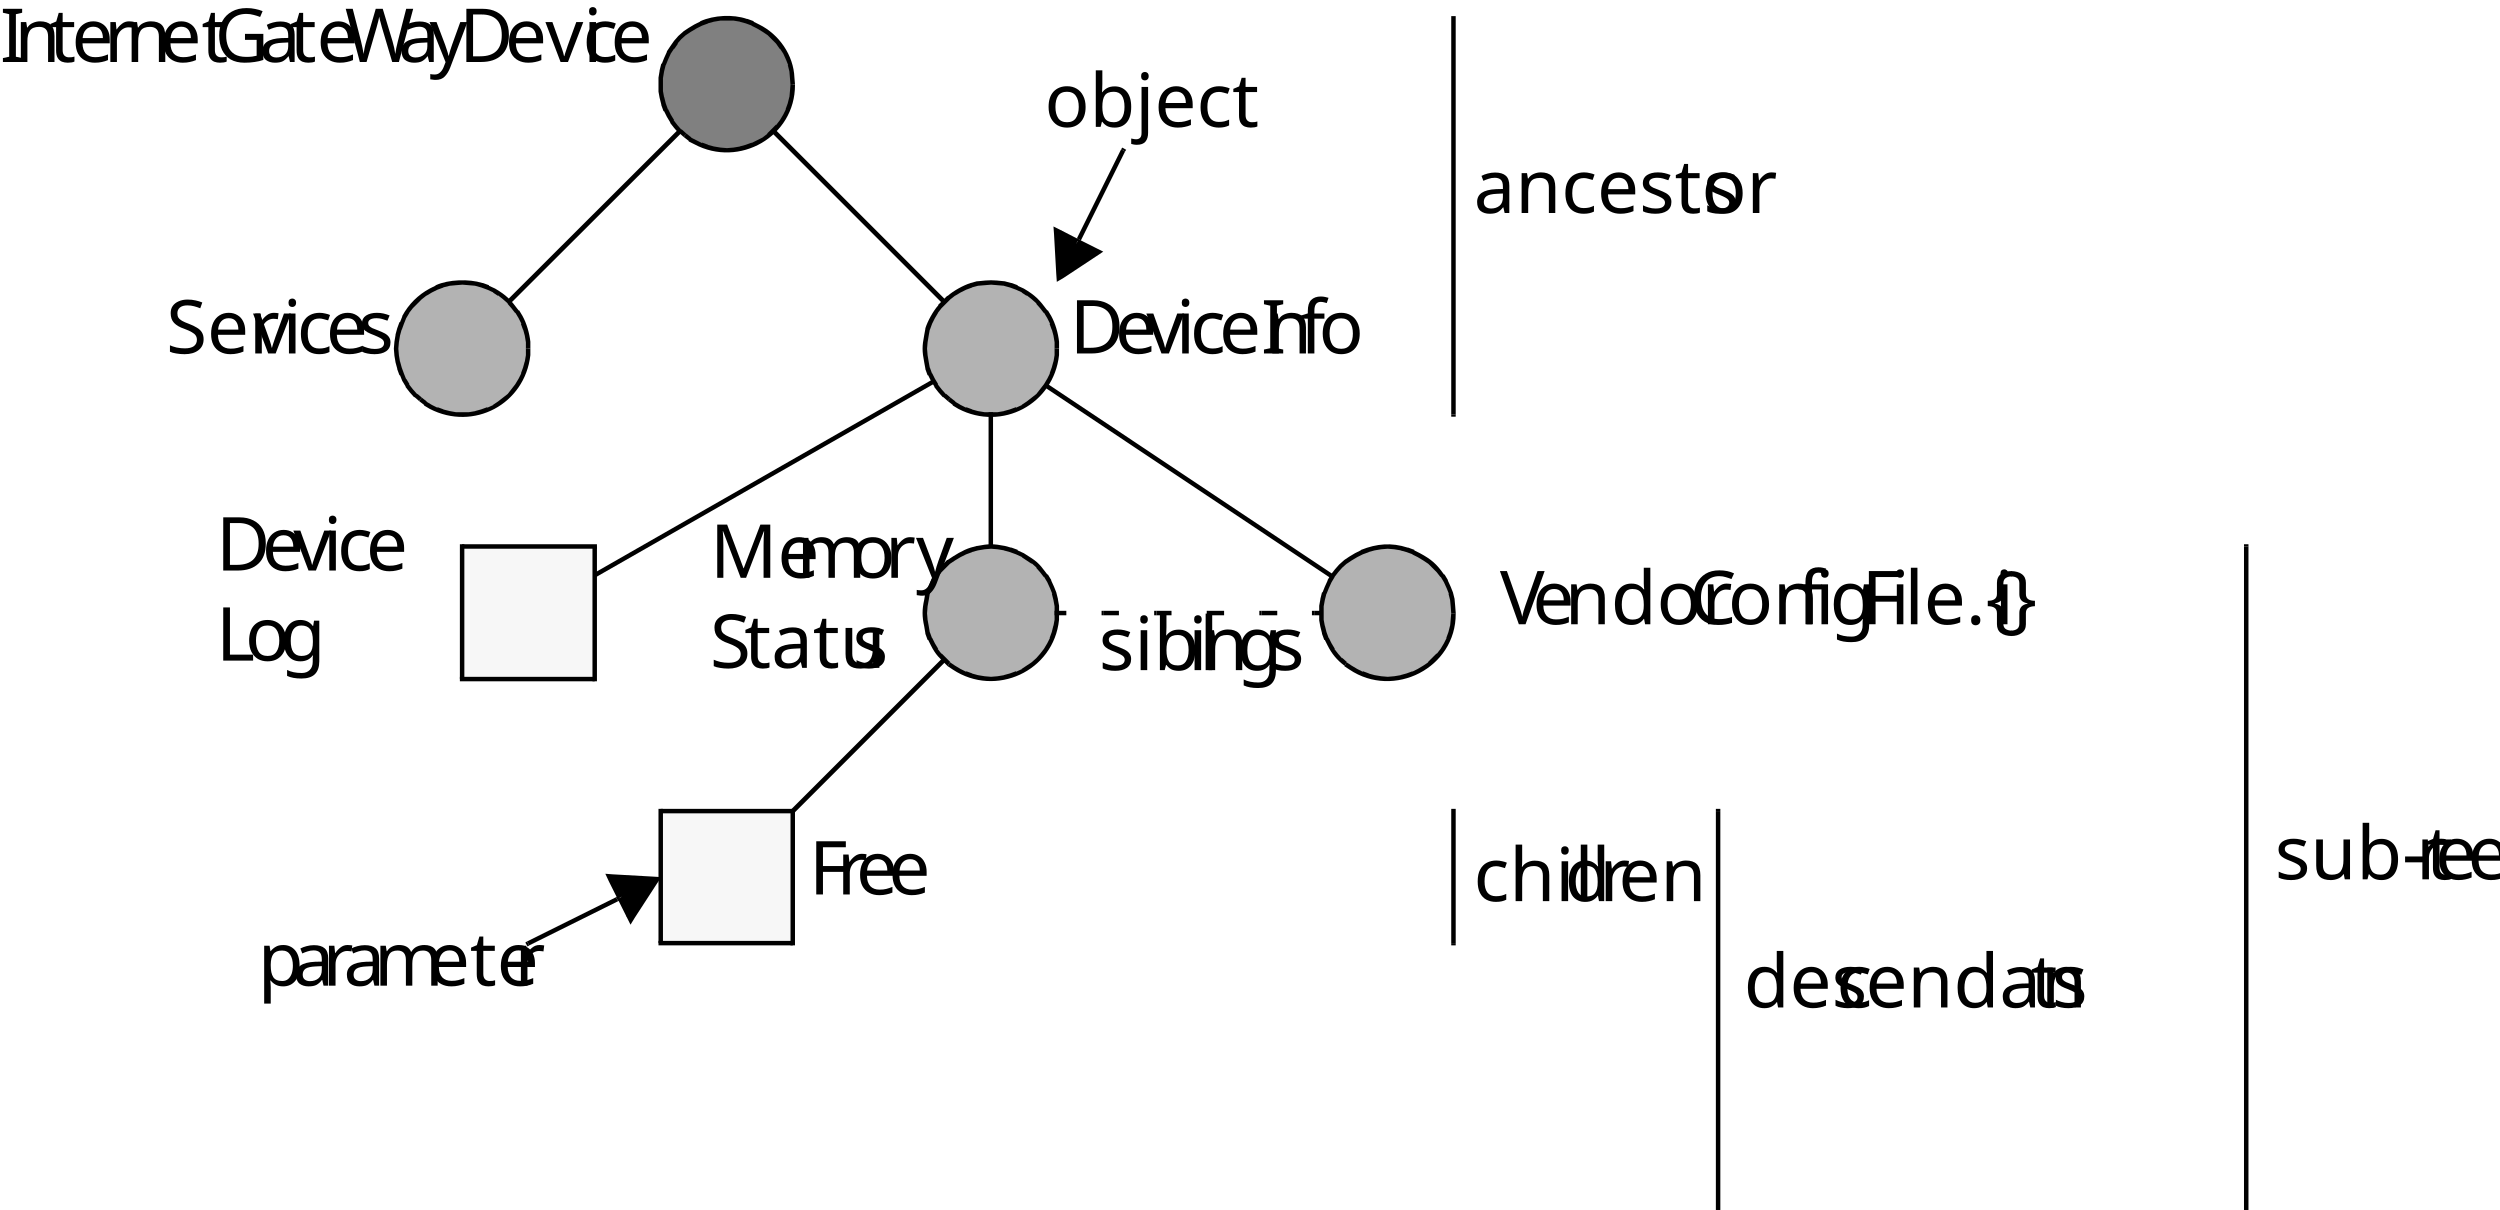
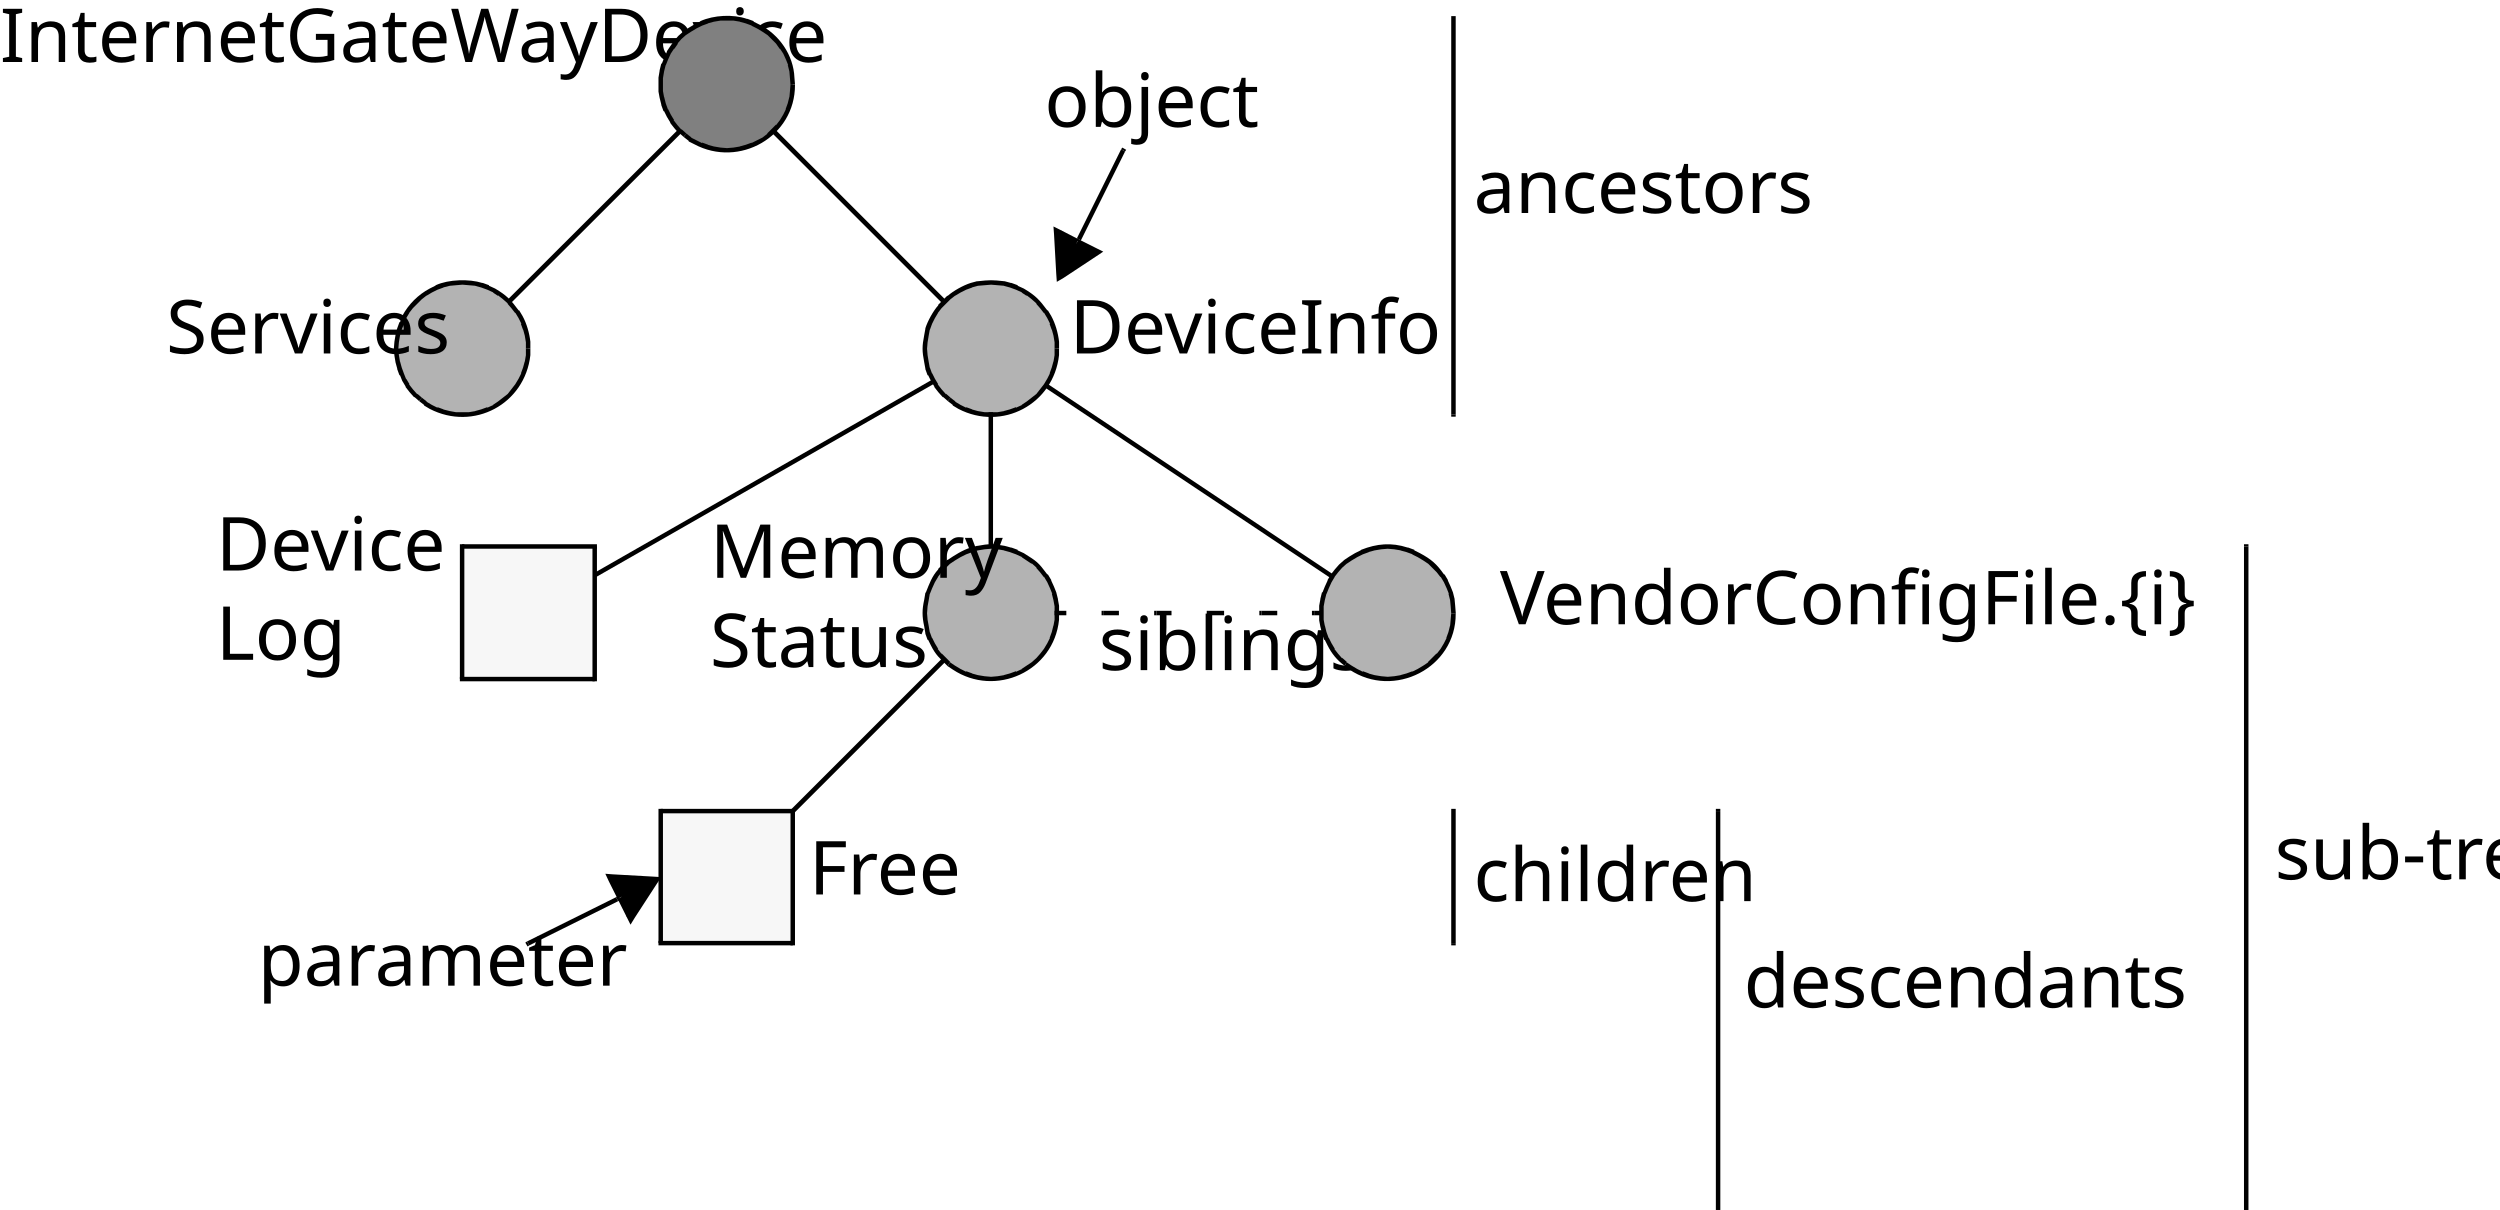
- <svg xmlns="http://www.w3.org/2000/svg" version="1.1" id="Layer_1" x="0px" y="0px" width="268.116px" height="129.768px" viewBox="0 0 268.116 129.768" style="enable-background:new 0 0 268.116 129.768;" xml:space="preserve">
+ <svg xmlns="http://www.w3.org/2000/svg" version="1.1" id="Layer_1" x="0px" y="0px" width="268.117px" height="129.768px" viewBox="0 0 268.117 129.768" enable-background="new 0 0 268.117 129.768" xml:space="preserve">
  <polyline points="106.38,37.607 106.56,37.487 106.32,37.067 106.14,37.188 " />
  <polyline points="56.76,65.987 56.58,66.107 56.34,65.688 56.52,65.567 " />
  <polyline points="106.38,37.607 106.14,37.188 56.52,65.567 56.76,65.987 " />
  <polyline points="106.38,37.188 106.2,37.067 105.96,37.487 106.14,37.607 " />
-   <polyline points="148.92,65.567 149.1,65.688 148.86,66.107 148.68,65.987 " />
-   <polyline points="106.38,37.188 106.14,37.607 148.68,65.987 148.92,65.567 " />
+   <polyline points="148.919,65.567 149.1,65.688 148.86,66.107 148.68,65.987 " />
+   <polyline points="106.38,37.188 106.14,37.607 148.68,65.987 148.919,65.567 " />
  <polyline points="78.12,8.868 77.94,8.688 77.58,9.047 77.76,9.228 " />
  <polyline points="106.44,37.188 106.62,37.368 106.26,37.728 106.08,37.547 " />
  <polyline points="78.12,8.868 77.76,9.228 106.08,37.547 106.44,37.188 " />
  <polyline points="49.38,37.188 49.2,37.368 49.56,37.728 49.74,37.547 " />
  <polyline points="77.76,8.868 77.94,8.688 78.3,9.047 78.12,9.228 " />
  <polyline points="49.38,37.188 49.74,37.547 78.12,9.228 77.76,8.868 " />
-   <text transform="matrix(1 0 0 1 0 6.6475)">
-     <tspan x="0" y="0" style="font-family:'ProductusBook'; font-size:7.98;">I</tspan>
-     <tspan x="1.564" y="0" style="font-family:'ProductusBook'; font-size:7.98;">n</tspan>
-     <tspan x="5.283" y="0" style="font-family:'ProductusBook'; font-size:7.98;">t</tspan>
-     <tspan x="7.677" y="0" style="font-family:'ProductusBook'; font-size:7.98;">e</tspan>
-     <tspan x="11.164" y="0" style="font-family:'ProductusBook'; font-size:7.98;">r</tspan>
-     <tspan x="13.446" y="0" style="font-family:'ProductusBook'; font-size:7.98;">n</tspan>
-     <tspan x="17.109" y="0" style="font-family:'ProductusBook'; font-size:7.98;">et</tspan>
-     <tspan x="23.022" y="0" style="font-family:'ProductusBook'; font-size:7.98;">G</tspan>
-     <tspan x="27.77" y="0" style="font-family:'ProductusBook'; font-size:7.98;">a</tspan>
-     <tspan x="31.073" y="0" style="font-family:'ProductusBook'; font-size:7.98;">te</tspan>
-     <tspan x="36.986" y="0" style="font-family:'ProductusBook'; font-size:7.98;">W</tspan>
-     <tspan x="42.692" y="0" style="font-family:'ProductusBook'; font-size:7.98;">a</tspan>
-     <tspan x="46.052" y="0" style="font-family:'ProductusBook'; font-size:7.98;">y</tspan>
-     <tspan x="49.236" y="0" style="font-family:'ProductusBook'; font-size:7.98;">D</tspan>
-     <tspan x="54.151" y="0" style="font-family:'ProductusBook'; font-size:7.98;">evi</tspan>
-     <tspan x="62.482" y="0" style="font-family:'ProductusBook'; font-size:7.98;">c</tspan>
-     <tspan x="65.483" y="0" style="font-family:'ProductusBook'; font-size:7.98;">e</tspan>
-   </text>
-   <path style="fill-rule:evenodd;clip-rule:evenodd;fill:#808080;" d="M85.02,9.047l-0.06-0.72l-0.06-0.72  c-1.914-7.906-12.927-7.372-14.04,0.72v1.44c1.147,8.058,12.176,8.546,14.04,0.66l0.06-0.66L85.02,9.047" />
-   <path d="M84.78,9.107l-0.12-1.44l-0.18-0.72l0.06,0.06l-0.24-0.6L84,5.748l-0.36-0.54v0.06l-0.42-0.6l-0.96-0.96l0.06,0.06  l-0.54-0.36l-0.6-0.36l-0.6-0.3h0.06l-0.66-0.24l-0.66-0.18h0.06l-0.72-0.12h-1.44h0.06l-0.72,0.12l-0.66,0.18h0.06l-0.66,0.24  l-0.6,0.3l-0.6,0.36l-0.54,0.36l0.06-0.06l-0.54,0.48l-0.42,0.48h0.06l-0.42,0.6v-0.06l-0.36,0.54l-0.3,0.66l-0.24,0.6v-0.06  l-0.18,0.72l-0.12,0.72v-0.06v1.44l0.12,0.66v-0.06l0.18,0.72l0.24,0.66v-0.06l0.3,0.6l0.36,0.6h-0.06l0.42,0.54l0.42,0.48v-0.06  l0.54,0.48l-0.3,0.36l-0.54-0.48h-0.06l-0.42-0.48l-0.42-0.54v-0.06l-0.36-0.6l-0.3-0.6h-0.06l-0.24-0.66v-0.06l-0.18-0.72  l-0.12-0.66v-1.5l0.12-0.72v-0.06l0.18-0.72h0.06l0.24-0.6l0.3-0.66v-0.06l0.36-0.54l0.42-0.6l0.42-0.48l0.06-0.06l0.54-0.48  l0.54-0.36l0.6-0.36l0.6-0.3l0.06-0.06c1.435-0.643,3.496-0.756,4.98-0.24h0.06l0.66,0.24v0.06l0.6,0.3  c2.133,1.046,3.691,3.298,3.78,5.7l0.06,0.72" />
-   <path d="M73.62,14.328l0.54,0.42H74.1l1.2,0.6v-0.06l0.66,0.24H75.9l0.66,0.18l0.72,0.12l0.72,0.06h-0.06l0.72-0.06l0.72-0.12h-0.06  l0.66-0.18l0.66-0.24l-0.06,0.06l1.2-0.6l0.54-0.42h-0.06l0.96-0.96v0.06l0.42-0.54l0.36-0.6l0.3-0.6l-0.06,0.06l0.24-0.66  l0.18-0.72v0.06l0.06-0.66l0.06-0.72v0.06l0.48-0.06v0.06c0.023,5.543-5.983,8.948-10.8,6.36l-0.6-0.3v-0.06l-0.54-0.42" />
-   <path style="fill-rule:evenodd;clip-rule:evenodd;fill:#B3B3B3;" d="M113.34,37.368v-0.72l-0.12-0.72  c-1.956-7.932-12.961-7.307-13.98,0.72l-0.06,0.72l0.06,0.72c0.993,8.067,12.096,8.627,13.98,0.72l0.12-0.72V37.368" />
-   <path d="M113.1,37.368v-0.72v0.06l-0.12-0.72l-0.18-0.66v0.06l-0.24-0.66h0.06l-0.3-0.6l-0.359-0.6v0.06l-0.42-0.54l-0.42-0.48h0.06  l-0.54-0.48l-0.54-0.42v0.06l-0.54-0.36h0.06l-0.66-0.3l-0.66-0.24l-0.66-0.18h0.06l-1.44-0.12h0.06l-1.44,0.12l-0.66,0.18h0.06  l-0.66,0.24l-0.6,0.3l-0.6,0.36l0.06-0.06l-0.54,0.42l-0.96,0.96l-0.42,0.54l0.06-0.06l-0.36,0.6l-0.3,0.6l-0.24,0.66v-0.06  l-0.12,0.66l-0.12,0.72l-0.06,0.72v-0.06l0.06,0.72l0.12,0.72l0.12,0.66v-0.06l0.24,0.66v-0.06l0.3,0.6l0.36,0.6h-0.06l0.42,0.54  l0.48,0.54v-0.06l0.48,0.42l-0.3,0.36l-0.48-0.42h-0.06l-0.48-0.54l-0.42-0.54v-0.06l-0.36-0.6l-0.3-0.6h-0.06l-0.24-0.66v-0.06  l-0.12-0.66c-0.237-1.211-0.237-1.729,0-2.94l0.12-0.66v-0.06c0.248-0.785,0.845-1.858,1.38-2.46v-0.06l0.96-0.96h0.06  c0.602-0.535,1.675-1.132,2.46-1.38l0.66-0.18h0.06c1.416-0.149,1.524-0.149,2.94,0l0.66,0.18h0.06l0.66,0.24v0.06l0.66,0.3  c1.218,0.719,1.685,1.207,2.52,2.34h0.061l0.359,0.6c0.445,0.809,0.738,1.839,0.841,2.76v0.72" />
-   <path d="M101.94,42.647l0.54,0.42h-0.06l0.6,0.36l0.6,0.3v-0.06l0.66,0.24h-0.06l0.66,0.18l0.72,0.12h-0.06h1.44l0.72-0.12h-0.06  l0.66-0.18l0.66-0.24v0.06l0.66-0.3h-0.06l0.54-0.36l1.08-0.84l-0.06,0.06l0.84-1.08l0.359-0.6l0.3-0.6l-0.06,0.06l0.24-0.66  l0.18-0.66v0.06l0.12-0.72v-0.72h0.48v0.72c-0.574,5.253-6.107,8.207-10.8,5.76l-0.6-0.36v-0.06l-0.54-0.42" />
+   <text transform="matrix(1 0 0 1 0 6.6477)" font-family="'ProductusBook'" font-size="7.98">InternetGateWayDevice</text>
+   <path fill="#808080" d="M85.02,9.047l-0.06-0.72L84.9,7.607c-1.914-7.905-12.927-7.372-14.04,0.721v1.439  c1.147,8.059,12.176,8.546,14.04,0.66l0.06-0.66L85.02,9.047" />
+   <path d="M84.78,9.107l-0.12-1.439l-0.18-0.72l0.06,0.06l-0.24-0.6L84,5.748l-0.36-0.54v0.06l-0.42-0.6l-0.96-0.96l0.06,0.06  l-0.54-0.359l-0.6-0.36l-0.6-0.3h0.06l-0.66-0.24l-0.66-0.18h0.06l-0.72-0.12h-1.44h0.06l-0.72,0.12l-0.66,0.18h0.06l-0.66,0.24  l-0.6,0.3l-0.6,0.36l-0.54,0.359l0.06-0.06l-0.54,0.479l-0.42,0.48h0.06l-0.42,0.6v-0.06l-0.36,0.54l-0.3,0.66l-0.24,0.6v-0.06  l-0.18,0.72l-0.12,0.72v-0.06v1.439l0.12,0.66v-0.06l0.18,0.72l0.24,0.66v-0.061l0.3,0.601l0.36,0.6h-0.06l0.42,0.54l0.42,0.48  v-0.061l0.54,0.48l-0.3,0.359l-0.54-0.479h-0.06l-0.42-0.48l-0.42-0.54v-0.06l-0.36-0.601l-0.3-0.6h-0.06l-0.24-0.66v-0.06  l-0.18-0.721l-0.12-0.659v-1.5l0.12-0.721v-0.06l0.18-0.72h0.06l0.24-0.601l0.3-0.66v-0.06l0.36-0.54l0.42-0.6l0.42-0.48l0.06-0.06  l0.54-0.48l0.54-0.36l0.6-0.359l0.6-0.3l0.06-0.061c1.435-0.643,3.496-0.756,4.98-0.24h0.06l0.66,0.24v0.061l0.6,0.3  c2.133,1.046,3.691,3.298,3.78,5.7l0.06,0.72" />
+   <path d="M73.62,14.328l0.54,0.42H74.1l1.2,0.6v-0.06l0.66,0.239H75.9l0.66,0.181l0.72,0.12l0.72,0.06h-0.06l0.72-0.06l0.72-0.12  h-0.06l0.66-0.181l0.66-0.239l-0.06,0.06l1.2-0.6l0.54-0.42h-0.06l0.96-0.96v0.06l0.42-0.54l0.36-0.6l0.3-0.601l-0.06,0.061  l0.24-0.66l0.18-0.72v0.06l0.06-0.66l0.06-0.72v0.06l0.48-0.06v0.06c0.023,5.543-5.983,8.948-10.8,6.36l-0.6-0.3v-0.061l-0.54-0.42" />
+   <path fill="#B3B3B3" d="M113.34,37.368v-0.721l-0.12-0.72c-1.956-7.932-12.961-7.307-13.98,0.72l-0.06,0.721l0.06,0.72  c0.993,8.067,12.096,8.627,13.98,0.72l0.12-0.72V37.368" />
+   <path d="M113.1,37.368v-0.721v0.061l-0.12-0.721l-0.18-0.659v0.06l-0.24-0.66h0.06l-0.3-0.6l-0.359-0.601v0.061l-0.42-0.54  l-0.42-0.48h0.06l-0.54-0.479l-0.54-0.42v0.06l-0.54-0.359h0.06l-0.66-0.301l-0.66-0.239l-0.66-0.181h0.06l-1.44-0.12h0.06  l-1.44,0.12l-0.66,0.181h0.06l-0.66,0.239l-0.6,0.301l-0.6,0.359l0.06-0.06l-0.54,0.42l-0.96,0.96l-0.42,0.54l0.06-0.061  l-0.36,0.601l-0.3,0.6l-0.24,0.66v-0.06l-0.12,0.659l-0.12,0.721l-0.06,0.72v-0.06l0.06,0.72l0.12,0.72l0.12,0.66v-0.06l0.24,0.659  v-0.06l0.3,0.6l0.36,0.601h-0.06l0.42,0.54l0.48,0.54v-0.061l0.48,0.42l-0.3,0.36l-0.48-0.42h-0.06l-0.48-0.54l-0.42-0.54v-0.06  l-0.36-0.601l-0.3-0.6h-0.06l-0.24-0.66v-0.061l-0.12-0.659c-0.237-1.211-0.237-1.729,0-2.94l0.12-0.66v-0.06  c0.248-0.785,0.845-1.858,1.38-2.46v-0.061l0.96-0.96h0.06c0.602-0.535,1.675-1.132,2.46-1.38l0.66-0.18h0.06  c1.416-0.149,1.524-0.149,2.94,0l0.66,0.18h0.06l0.66,0.24v0.06l0.66,0.301c1.218,0.719,1.685,1.206,2.52,2.34h0.061l0.359,0.6  c0.445,0.81,0.738,1.839,0.841,2.76v0.721" />
+   <path d="M101.94,42.647l0.54,0.42h-0.06l0.6,0.36l0.6,0.3v-0.06l0.66,0.24h-0.06l0.66,0.18l0.72,0.12h-0.06h1.44l0.72-0.12h-0.06  l0.66-0.18l0.66-0.24v0.06l0.66-0.3h-0.06l0.54-0.36l1.08-0.84l-0.06,0.061l0.84-1.08l0.359-0.601l0.3-0.6l-0.06,0.06l0.24-0.659  l0.18-0.66v0.06l0.12-0.72v-0.72h0.48v0.72c-0.574,5.253-6.107,8.207-10.8,5.76l-0.6-0.36v-0.06l-0.54-0.42" />
  <rect x="106.02" y="44.208" width="0.48" height="0.24" />
-   <rect x="106.02" y="44.448" width="0.48" height="14.4" />
+   <rect x="106.02" y="44.448" width="0.48" height="14.399" />
  <polyline points="106.44,65.928 106.62,65.748 106.26,65.388 106.08,65.567 " />
  <polyline points="78.12,94.247 77.94,94.428 77.58,94.067 77.76,93.888 " />
  <polyline points="106.44,65.928 106.08,65.567 77.76,93.888 78.12,94.247 " />
-   <path style="fill-rule:evenodd;clip-rule:evenodd;fill:#B3B3B3;" d="M113.34,65.748v-0.78l-0.12-0.66  c-1.831-7.899-12.971-7.368-13.98,0.66l-0.06,0.78l0.06,0.72c0.96,7.96,12.119,8.622,13.98,0.66l0.12-0.66V65.748" />
-   <path d="M113.1,65.748v-0.78v0.06l-0.12-0.66l-0.18-0.72l0.06,0.06l-0.24-0.6l-0.3-0.66l-0.359-0.6v0.06l-0.42-0.54l-0.42-0.48h0.06  l-0.54-0.48v0.06l-1.08-0.72h0.06l-0.66-0.3l-0.66-0.24l-0.66-0.18h0.06l-0.72-0.12l-0.72-0.06h0.06l-0.72,0.06l-0.72,0.12  l-0.66,0.18h0.06l-0.66,0.24l-0.6,0.3l-0.6,0.36l-0.54,0.36l0.06-0.06l-0.96,0.96l-0.42,0.54l0.06-0.06l-0.36,0.6l-0.3,0.66  l-0.24,0.6v-0.06l-0.12,0.72l-0.12,0.66l-0.06,0.78v-0.06l0.06,0.72l0.12,0.66l0.12,0.72v-0.06l0.24,0.66v-0.06l0.3,0.6l0.36,0.6  h-0.06l0.42,0.54v-0.06l0.96,0.96h-0.06l-0.24,0.42l-0.06-0.06c-0.809-0.799-1.234-1.146-1.74-2.16l-0.3-0.6h-0.06l-0.24-0.66v-0.06  l-0.12-0.72c-0.239-1.084-0.239-1.792,0-2.88l0.12-0.72l0.06-0.06c0.373-0.922,0.634-1.707,1.32-2.46v-0.06l0.96-0.96h0.06  c0.724-0.493,1.618-1.061,2.46-1.32l0.66-0.18h0.06c1.211-0.237,1.729-0.237,2.94,0l0.66,0.18h0.06l0.66,0.24v0.06l0.66,0.3  c1.402,0.887,1.512,0.928,2.52,2.28h0.061l0.359,0.6v0.06l0.301,0.66l0.239,0.6l0.181,0.72v0.06l0.12,0.66v0.78" />
-   <path d="M101.88,71.027l0.54,0.36l0.6,0.359l0.6,0.301v-0.061l0.66,0.24h-0.06l0.66,0.18l0.72,0.12l0.72,0.061h-0.06l0.72-0.061  l0.72-0.12h-0.06l0.66-0.18l0.66-0.24v0.061l0.66-0.301h-0.06l1.08-0.72l0.54-0.48l-0.06,0.06l0.42-0.48l0.42-0.54l0.359-0.6  l0.3-0.6l-0.06,0.06l0.24-0.66l0.18-0.72v0.06l0.12-0.66v-0.72h0.48v0.72c-0.555,5.519-6.812,8.387-11.4,5.34l-0.54-0.36" />
-   <rect x="70.86" y="86.987" style="fill:#F7F7F7;" width="14.16" height="14.16" />
-   <rect x="70.86" y="86.747" width="14.4" height="0.48" />
+   <path fill="#B3B3B3" d="M113.34,65.748v-0.78l-0.12-0.66c-1.831-7.898-12.971-7.368-13.98,0.66l-0.06,0.78l0.06,0.72  c0.96,7.96,12.119,8.622,13.98,0.66l0.12-0.66V65.748" />
+   <path d="M113.1,65.748v-0.78v0.06l-0.12-0.659l-0.18-0.721l0.06,0.061l-0.24-0.601l-0.3-0.659l-0.359-0.601v0.061l-0.42-0.54  l-0.42-0.48h0.06l-0.54-0.479v0.06l-1.08-0.72h0.06l-0.66-0.3l-0.66-0.24l-0.66-0.181h0.06l-0.72-0.119l-0.72-0.061h0.06  l-0.72,0.061l-0.72,0.119l-0.66,0.181h0.06l-0.66,0.24l-0.6,0.3l-0.6,0.359l-0.54,0.36l0.06-0.06l-0.96,0.96l-0.42,0.54l0.06-0.061  l-0.36,0.601l-0.3,0.659l-0.24,0.601v-0.061l-0.12,0.721l-0.12,0.659l-0.06,0.78v-0.06l0.06,0.72l0.12,0.66l0.12,0.72v-0.06  l0.24,0.66v-0.061l0.3,0.601l0.36,0.6h-0.06l0.42,0.54v-0.061l0.96,0.96h-0.06l-0.24,0.421l-0.06-0.061  c-0.809-0.799-1.234-1.146-1.74-2.16l-0.3-0.6h-0.06l-0.24-0.66v-0.06l-0.12-0.721c-0.239-1.084-0.239-1.792,0-2.88l0.12-0.72  l0.06-0.061c0.373-0.922,0.634-1.707,1.32-2.46v-0.06l0.96-0.96h0.06c0.724-0.493,1.618-1.062,2.46-1.32l0.66-0.18h0.06  c1.211-0.237,1.729-0.237,2.94,0l0.66,0.18h0.06l0.66,0.24v0.06l0.66,0.301c1.402,0.887,1.512,0.928,2.52,2.279h0.061l0.359,0.601  v0.06l0.301,0.66l0.239,0.6l0.181,0.721v0.06l0.12,0.66v0.78" />
+   <path d="M101.88,71.027l0.54,0.36l0.6,0.359l0.6,0.301v-0.062l0.66,0.24h-0.06l0.66,0.181l0.72,0.119l0.72,0.062h-0.06l0.72-0.062  l0.72-0.119h-0.06l0.66-0.181l0.66-0.24v0.062l0.66-0.301h-0.06l1.08-0.721l0.54-0.479l-0.06,0.06l0.42-0.479l0.42-0.54l0.359-0.601  l0.3-0.6l-0.06,0.06l0.24-0.659l0.18-0.721v0.061l0.12-0.66v-0.72h0.48v0.72c-0.555,5.519-6.812,8.387-11.4,5.34l-0.54-0.36" />
+   <rect x="70.86" y="86.987" fill="#F7F7F7" width="14.16" height="14.16" />
+   <rect x="70.86" y="86.747" width="14.4" height="0.479" />
  <rect x="84.78" y="86.987" width="0.48" height="14.4" />
-   <rect x="70.62" y="100.907" width="14.4" height="0.48" />
-   <rect x="70.62" y="86.747" width="0.48" height="14.4" />
-   <rect x="155.64" y="44.448" width="0.479" height="0.24" />
-   <rect x="155.64" y="1.728" width="0.479" height="42.72" />
-   <rect x="184.02" y="86.747" width="0.48" height="0.24" />
-   <rect x="184.02" y="86.987" width="0.48" height="42.78" />
-   <path style="fill-rule:evenodd;clip-rule:evenodd;fill:#B3B3B3;" d="M56.64,37.368v-0.72l-0.12-0.72  c-1.96-7.899-12.894-7.35-13.98,0.72l-0.06,0.72l0.06,0.72c1.083,8.074,12.007,8.653,13.98,0.72l0.12-0.72V37.368" />
-   <path d="M56.4,37.368v-0.72v0.06l-0.12-0.72l-0.18-0.66v0.06l-0.24-0.66h0.06l-0.3-0.6l-0.36-0.6v0.06l-0.42-0.54l-0.42-0.48h0.06  l-0.54-0.48l-0.54-0.42v0.06l-0.54-0.36h0.06l-0.66-0.3l-0.66-0.24l-0.66-0.18H51l-1.44-0.12h0.06l-0.72,0.06l-0.66,0.06l-0.72,0.18  h0.06l-0.66,0.24l-0.6,0.3l-0.6,0.36l0.06-0.06l-0.54,0.42l-0.96,0.96l-0.42,0.54l0.06-0.06l-0.36,0.6l-0.24,0.6l-0.24,0.66v-0.06  l-0.18,0.66l-0.12,0.72l-0.06,0.72v-0.06l0.06,0.72l0.12,0.72v-0.06l0.18,0.66l0.24,0.66l0.24,0.6v-0.06l0.36,0.6h-0.06l0.42,0.54  l0.48,0.54v-0.06l0.48,0.42l-0.3,0.36l-0.48-0.42H44.4l-0.48-0.54l-0.42-0.54v-0.06l-0.36-0.6l-0.24-0.6h-0.06l-0.24-0.66v-0.06  l-0.18-0.66l-0.12-0.72l-0.06-0.72v-0.06l0.06-0.72l0.12-0.72v-0.06l0.18-0.66l0.24-0.66h0.06l0.24-0.6v-0.06  c0.672-1.252,1.688-2.268,2.94-2.94l0.6-0.3l0.06-0.06c1.36-0.626,3.576-0.689,4.98-0.24h0.06l0.66,0.24v0.06l0.66,0.3  c1.218,0.719,1.685,1.207,2.52,2.34h0.06l0.36,0.6c0.445,0.809,0.738,1.839,0.84,2.76v0.72" />
-   <path d="M45.24,42.647l0.54,0.42h-0.06l0.6,0.36l0.6,0.3v-0.06l0.66,0.24h-0.06l0.72,0.18l0.66,0.12h-0.06h1.44l0.72-0.12h-0.06  l0.66-0.18l0.66-0.24v0.06l0.66-0.3h-0.06l0.54-0.36l1.08-0.84l-0.06,0.06l0.84-1.08l0.36-0.6l0.3-0.6l-0.06,0.06l0.24-0.66  l0.18-0.66v0.06l0.12-0.72v-0.72h0.48v0.72c-0.583,5.261-6.092,8.197-10.8,5.76l-0.6-0.36v-0.06l-0.54-0.42" />
+   <rect x="70.62" y="100.907" width="14.4" height="0.479" />
+   <rect x="70.62" y="86.747" width="0.48" height="14.399" />
+   <rect x="155.64" y="44.448" width="0.479" height="0.239" />
+   <rect x="155.64" y="1.728" width="0.479" height="42.721" />
+   <rect x="184.02" y="86.747" width="0.479" height="0.239" />
+   <rect x="184.02" y="86.987" width="0.479" height="42.78" />
+   <path fill="#B3B3B3" d="M56.64,37.368v-0.721l-0.12-0.72c-1.96-7.899-12.894-7.35-13.98,0.72l-0.06,0.721l0.06,0.72  c1.083,8.074,12.007,8.653,13.98,0.72l0.12-0.72V37.368" />
+   <path d="M56.4,37.368v-0.721v0.061l-0.12-0.721l-0.18-0.659v0.06l-0.24-0.66h0.06l-0.3-0.6l-0.36-0.601v0.061l-0.42-0.54l-0.42-0.48  h0.06l-0.54-0.479l-0.54-0.42v0.06l-0.54-0.359h0.06l-0.66-0.301l-0.66-0.239l-0.66-0.181H51l-1.44-0.12h0.06l-0.72,0.061  l-0.66,0.06l-0.72,0.181h0.06l-0.66,0.239l-0.6,0.301l-0.6,0.359l0.06-0.06l-0.54,0.42l-0.96,0.96l-0.42,0.54l0.06-0.061  l-0.36,0.601l-0.24,0.6l-0.24,0.66v-0.06l-0.18,0.659l-0.12,0.721l-0.06,0.72v-0.06l0.06,0.72l0.12,0.72v-0.06l0.18,0.66l0.24,0.659  l0.24,0.601v-0.061l0.36,0.601h-0.06l0.42,0.54l0.48,0.54v-0.061l0.48,0.42l-0.3,0.36l-0.48-0.42H44.4l-0.48-0.54l-0.42-0.54v-0.06  l-0.36-0.601l-0.24-0.6h-0.06l-0.24-0.66v-0.061l-0.18-0.659l-0.12-0.721l-0.06-0.72v-0.06l0.06-0.721l0.12-0.72v-0.06l0.18-0.66  l0.24-0.66h0.06l0.24-0.6v-0.061c0.672-1.252,1.688-2.268,2.94-2.939l0.6-0.301l0.06-0.06c1.36-0.626,3.576-0.689,4.98-0.24h0.06  l0.66,0.24v0.06l0.66,0.301c1.218,0.719,1.685,1.206,2.52,2.34h0.06l0.36,0.6c0.445,0.809,0.738,1.839,0.84,2.76v0.721" />
+   <path d="M45.24,42.647l0.54,0.42h-0.06l0.6,0.36l0.6,0.3v-0.06l0.66,0.24h-0.06l0.72,0.18l0.66,0.12h-0.06h1.44l0.72-0.12h-0.06  l0.66-0.18l0.66-0.24v0.06l0.66-0.3h-0.06l0.54-0.36l1.08-0.84l-0.06,0.061l0.84-1.08l0.36-0.601l0.3-0.6l-0.06,0.06l0.24-0.659  l0.18-0.66v0.06l0.12-0.72v-0.72h0.48v0.72c-0.583,5.261-6.092,8.197-10.8,5.76l-0.6-0.36v-0.06l-0.54-0.42" />
  <rect x="155.64" y="101.147" width="0.479" height="0.24" />
-   <rect x="155.64" y="86.747" width="0.479" height="14.4" />
-   <rect x="113.1" y="65.507" width="0.24" height="0.48" />
-   <rect x="113.34" y="65.507" width="1.02" height="0.48" />
-   <rect x="118.14" y="65.507" width="0.24" height="0.48" />
-   <rect x="118.38" y="65.507" width="1.62" height="0.48" />
-   <rect x="123.78" y="65.507" width="0.24" height="0.48" />
-   <rect x="124.02" y="65.507" width="1.62" height="0.48" />
-   <rect x="129.42" y="65.507" width="0.239" height="0.48" />
-   <rect x="129.66" y="65.507" width="1.62" height="0.48" />
-   <rect x="135.06" y="65.507" width="0.24" height="0.48" />
-   <rect x="135.3" y="65.507" width="1.68" height="0.48" />
-   <rect x="140.7" y="65.507" width="0.24" height="0.48" />
-   <rect x="140.94" y="65.507" width="1.021" height="0.48" />
-   <text transform="matrix(1 0 0 1 114.7202 37.9077)">
-     <tspan x="0" y="0" style="font-family:'ProductusOSGiBookc'; font-size:7.98;">D</tspan>
-     <tspan x="4.859" y="0" style="font-family:'ProductusOSGiBookc'; font-size:7.98;">e</tspan>
-     <tspan x="8.22" y="0" style="font-family:'ProductusOSGiBookc'; font-size:7.98;">v</tspan>
-     <tspan x="11.396" y="0" style="font-family:'ProductusOSGiBookc'; font-size:7.98;">i</tspan>
-     <tspan x="12.903" y="0" style="font-family:'ProductusOSGiBookc'; font-size:7.98;">c</tspan>
-     <tspan x="16.023" y="0" style="font-family:'ProductusOSGiBookc'; font-size:7.98;">eI</tspan>
-     <tspan x="21.059" y="0" style="font-family:'ProductusOSGiBookc'; font-size:7.98;">n</tspan>
-     <tspan x="24.665" y="0" style="font-family:'ProductusOSGiBookc'; font-size:7.98;">f</tspan>
-     <tspan x="26.7" y="0" style="font-family:'ProductusOSGiBookc'; font-size:7.98;">o</tspan>
+   <rect x="155.64" y="86.747" width="0.479" height="14.399" />
+   <rect x="113.1" y="65.507" width="0.24" height="0.479" />
+   <rect x="113.34" y="65.507" width="1.02" height="0.479" />
+   <rect x="118.14" y="65.507" width="0.24" height="0.479" />
+   <rect x="118.38" y="65.507" width="1.62" height="0.479" />
+   <rect x="123.78" y="65.507" width="0.24" height="0.479" />
+   <rect x="124.02" y="65.507" width="1.62" height="0.479" />
+   <rect x="129.42" y="65.507" width="0.239" height="0.479" />
+   <rect x="129.66" y="65.507" width="1.62" height="0.479" />
+   <rect x="135.06" y="65.507" width="0.24" height="0.479" />
+   <rect x="135.3" y="65.507" width="1.68" height="0.479" />
+   <rect x="140.701" y="65.507" width="0.239" height="0.479" />
+   <rect x="140.94" y="65.507" width="1.021" height="0.479" />
+   <text transform="matrix(1 0 0 1 114.7202 37.9084)" font-family="'ProductusOSGiBookc'" font-size="7.98">DeviceInfo</text>
+   <text transform="matrix(1 0 0 1 76.1401 61.967)" enable-background="new    ">
+     <tspan x="0" y="0" font-family="'ProductusOSGiBookc'" font-size="7.98">Memory</tspan>
+     <tspan x="0" y="9.576" font-family="'ProductusOSGiBookc'" font-size="7.98">Status</tspan>
  </text>
-   <text transform="matrix(1 0 0 1 76.1401 61.9673)">
-     <tspan x="0" y="0" style="font-family:'ProductusOSGiBookc'; font-size:7.98;">Me</tspan>
-     <tspan x="9.305" y="0" style="font-family:'ProductusOSGiBookc'; font-size:7.98;">m</tspan>
-     <tspan x="15.058" y="0" style="font-family:'ProductusOSGiBookc'; font-size:7.98;">o</tspan>
-     <tspan x="18.785" y="0" style="font-family:'ProductusOSGiBookc'; font-size:7.98;">ry</tspan>
-   </text>
-   <text transform="matrix(1 0 0 1 117.8403 71.8672)">
-     <tspan x="0" y="0" style="font-family:'ProductusOSGiBookc'; font-size:7.98;">sibl</tspan>
-     <tspan x="9.6" y="0" style="font-family:'ProductusOSGiBookc'; font-size:7.98;">i</tspan>
-     <tspan x="11.107" y="0" style="font-family:'ProductusOSGiBookc'; font-size:7.98;">n</tspan>
-     <tspan x="14.763" y="0" style="font-family:'ProductusOSGiBookc'; font-size:7.98;">g</tspan>
-     <tspan x="18.233" y="0" style="font-family:'ProductusOSGiBookc'; font-size:7.98;">s</tspan>
-   </text>
-   <text transform="matrix(1 0 0 1 158.0405 22.8467)">
-     <tspan x="0" y="0" style="font-family:'ProductusOSGiBookc'; font-size:7.98;">ancestor</tspan>
-     <tspan x="24.634" y="0" style="font-family:'ProductusOSGiBookc'; font-size:7.98;">s</tspan>
-   </text>
-   <text transform="matrix(1 0 0 1 187.02 108.0469)">
-     <tspan x="0" y="0" style="font-family:'ProductusOSGiBookc'; font-size:7.98;">des</tspan>
-     <tspan x="9.935" y="0" style="font-family:'ProductusOSGiBookc'; font-size:7.98;">c</tspan>
-     <tspan x="13.055" y="0" style="font-family:'ProductusOSGiBookc'; font-size:7.98;">endan</tspan>
-     <tspan x="30.763" y="0" style="font-family:'ProductusOSGiBookc'; font-size:7.98;">t</tspan>
-     <tspan x="33.045" y="0" style="font-family:'ProductusOSGiBookc'; font-size:7.98;">s</tspan>
-   </text>
-   <text transform="matrix(1 0 0 1 158.0405 96.6465)">
-     <tspan x="0" y="0" style="font-family:'ProductusOSGiBookc'; font-size:7.98;">chil</tspan>
-     <tspan x="9.775" y="0" style="font-family:'ProductusOSGiBookc'; font-size:7.98;">d</tspan>
-     <tspan x="13.494" y="0" style="font-family:'ProductusOSGiBookc'; font-size:7.98;">r</tspan>
-     <tspan x="15.536" y="0" style="font-family:'ProductusOSGiBookc'; font-size:7.98;">en</tspan>
-   </text>
-   <rect x="240.66" y="58.368" width="0.48" height="0.24" />
+   <text transform="matrix(1 0 0 1 117.8403 71.8674)" font-family="'ProductusOSGiBookc'" font-size="7.98">siblings</text>
+   <text transform="matrix(1 0 0 1 158.0405 22.8469)" font-family="'ProductusOSGiBookc'" font-size="7.98">ancestors</text>
+   <text transform="matrix(1 0 0 1 187.02 108.0471)" font-family="'ProductusOSGiBookc'" font-size="7.98">descendants</text>
+   <text transform="matrix(1 0 0 1 158.0405 96.6467)" font-family="'ProductusOSGiBookc'" font-size="7.98">children</text>
+   <rect x="240.66" y="58.368" width="0.48" height="0.239" />
  <rect x="240.66" y="58.607" width="0.48" height="71.16" />
-   <text transform="matrix(1 0 0 1 243.9604 94.3076)">
-     <tspan x="0" y="0" style="font-family:'ProductusOSGiBookc'; font-size:7.98;">sub-t</tspan>
-     <tspan x="15.161" y="0" style="font-family:'ProductusOSGiBookc'; font-size:7.98;">r</tspan>
-     <tspan x="17.204" y="0" style="font-family:'ProductusOSGiBookc'; font-size:7.98;">e</tspan>
-     <tspan x="20.684" y="0" style="font-family:'ProductusOSGiBookc'; font-size:7.98;">e</tspan>
-   </text>
-   <path style="fill-rule:evenodd;clip-rule:evenodd;fill:#B3B3B3;" d="M155.88,65.748l-0.061-0.78l-0.06-0.66  c-1.899-7.886-12.861-7.392-14.04,0.66v1.5c1.161,8.05,12.158,8.544,14.04,0.66l0.06-0.66L155.88,65.748" />
-   <path d="M155.64,65.808l-0.06-0.78l-0.061-0.66l-0.18-0.72l0.06,0.06l-0.24-0.6l-0.3-0.66l-0.359-0.6v0.06l-0.42-0.54l-0.961-0.96  l0.061,0.06l-0.54-0.36l-0.6-0.36l-0.601-0.3h0.061l-0.66-0.24l-0.66-0.18h0.06l-0.72-0.12l-0.72-0.06h0.06l-0.72,0.06l-0.72,0.12  l-0.66,0.18h0.06l-0.66,0.24l-0.6,0.3l-0.6,0.36l-0.54,0.36l0.06-0.06l-0.54,0.48l-0.42,0.48l-0.42,0.54l0.06-0.06l-0.359,0.6  l-0.3,0.66l-0.24,0.6v-0.06l-0.18,0.72l-0.12,0.66v-0.06v1.5l0.12,0.66v-0.06l0.18,0.72l0.24,0.66v-0.06l0.3,0.6l0.359,0.6h-0.06  l0.42,0.54l0.42,0.48v-0.06l0.54,0.48h-0.06l-0.24,0.42v-0.06c-0.796-0.598-1.348-1.266-1.8-2.16l-0.3-0.6h-0.061l-0.24-0.66v-0.06  l-0.18-0.72l-0.12-0.66v-1.56l0.12-0.66v-0.06l0.18-0.72h0.061l0.24-0.6l0.3-0.66v-0.06l0.359-0.6l0.42-0.54l0.421-0.48l0.06-0.06  l0.54-0.48l0.54-0.36l0.6-0.36l0.601-0.3l0.06-0.06c1.671-0.662,3.247-0.806,4.98-0.24h0.06l0.66,0.24v0.06l0.6,0.3  c1.213,0.654,1.796,1.154,2.58,2.28h0.061l0.359,0.6v0.06l0.301,0.66l0.239,0.6l0.181,0.72v0.06l0.06,0.66l0.06,0.78" />
-   <path d="M144.42,71.027l0.54,0.36l0.6,0.359l0.6,0.301v-0.061l0.66,0.24h-0.06l0.66,0.18l0.72,0.12l0.72,0.061h-0.06l0.72-0.061  l0.72-0.12h-0.06l0.66-0.18l0.66-0.24l-0.061,0.061l0.601-0.301l0.6-0.359l0.54-0.36h-0.061l0.961-0.96v0.06l0.42-0.54l0.359-0.6  l0.3-0.6l-0.06,0.06l0.24-0.66l0.18-0.72v0.06l0.061-0.66l0.06-0.72v0.06l0.479-0.06v0.06c0.049,5.818-6.638,9.214-11.399,6  l-0.54-0.36" />
-   <text transform="matrix(1 0 0 1 27.6602 105.708)">
-     <tspan x="0" y="0" style="font-family:'ProductusOSGiBookc'; font-size:7.98;">p</tspan>
-     <tspan x="3.71" y="0" style="font-family:'ProductusOSGiBookc'; font-size:7.98;">a</tspan>
-     <tspan x="6.951" y="0" style="font-family:'ProductusOSGiBookc'; font-size:7.98;">r</tspan>
-     <tspan x="9.169" y="0" style="font-family:'ProductusOSGiBookc'; font-size:7.98;">a</tspan>
-     <tspan x="12.465" y="0" style="font-family:'ProductusOSGiBookc'; font-size:7.98;">m</tspan>
-     <tspan x="18.234" y="0" style="font-family:'ProductusOSGiBookc'; font-size:7.98;">ete</tspan>
-     <tspan x="27.531" y="0" style="font-family:'ProductusOSGiBookc'; font-size:7.98;">r</tspan>
-   </text>
+   <text transform="matrix(1 0 0 1 243.9604 94.3079)" font-family="'ProductusOSGiBookc'" font-size="7.98">sub-tree</text>
+   <path fill="#B3B3B3" d="M155.88,65.748l-0.062-0.78l-0.06-0.66c-1.899-7.886-12.861-7.392-14.04,0.66v1.5  c1.161,8.05,12.157,8.544,14.04,0.66l0.06-0.66L155.88,65.748" />
+   <path d="M155.64,65.808l-0.061-0.78l-0.061-0.659l-0.18-0.721l0.06,0.061l-0.239-0.601l-0.301-0.659l-0.359-0.601v0.061l-0.42-0.54  l-0.961-0.96l0.062,0.06l-0.54-0.36l-0.6-0.359l-0.602-0.3h0.061l-0.66-0.24l-0.659-0.181h0.06l-0.72-0.119l-0.72-0.061h0.06  l-0.72,0.061l-0.721,0.119l-0.66,0.181h0.061l-0.66,0.24l-0.6,0.3l-0.6,0.359l-0.541,0.36l0.061-0.06l-0.54,0.479l-0.42,0.48  l-0.42,0.54l0.06-0.061l-0.359,0.601l-0.299,0.659l-0.24,0.601v-0.061l-0.18,0.721l-0.121,0.659v-0.06v1.5l0.121,0.66v-0.061  l0.18,0.721l0.24,0.66v-0.061l0.299,0.601l0.359,0.6h-0.06l0.42,0.54l0.42,0.479v-0.06l0.54,0.479h-0.061l-0.239,0.421v-0.061  c-0.796-0.598-1.349-1.266-1.8-2.16l-0.301-0.6h-0.061l-0.24-0.66v-0.06l-0.18-0.721l-0.12-0.66v-1.56l0.12-0.66v-0.06l0.18-0.721  h0.061l0.24-0.6l0.301-0.66v-0.06l0.358-0.601l0.421-0.54l0.42-0.479l0.061-0.061l0.54-0.479l0.54-0.36l0.6-0.359l0.602-0.301  l0.06-0.06c1.671-0.662,3.247-0.806,4.979-0.24h0.061l0.66,0.24v0.06l0.6,0.301c1.213,0.653,1.797,1.153,2.58,2.279h0.061  l0.359,0.601v0.06l0.301,0.66l0.239,0.6l0.181,0.721v0.06l0.061,0.66l0.061,0.78" />
+   <path d="M144.419,71.027l0.541,0.36l0.6,0.359l0.6,0.301v-0.062l0.66,0.24h-0.061l0.66,0.181l0.721,0.119l0.72,0.062h-0.06  l0.72-0.062l0.72-0.119h-0.06l0.659-0.181l0.66-0.24l-0.061,0.062l0.602-0.301l0.6-0.359l0.54-0.36h-0.062l0.961-0.96v0.061  l0.42-0.54l0.359-0.601l0.301-0.6l-0.061,0.061l0.24-0.66l0.18-0.721v0.061l0.061-0.66l0.061-0.72v0.06l0.479-0.06v0.06  c0.049,5.818-6.638,9.214-11.398,6l-0.54-0.36" />
+   <text transform="matrix(1 0 0 1 27.6602 105.7083)" font-family="'ProductusOSGiBookc'" font-size="7.98">parameter</text>
  <polyline points="66.24,96.407 65.28,94.487 64.92,93.708 65.7,93.768 69.96,94.008 70.92,94.067 70.44,94.787 68.1,98.388   67.62,99.168 67.2,98.327 67.2,97.848 69.54,94.247 70.44,94.787 69.96,95.027 65.7,94.787 65.7,93.768 66.18,94.008 67.14,95.928   " />
  <polyline points="67.2,98.327 66.24,96.407 67.14,95.928 68.1,97.848 " />
-   <polyline style="fill-rule:evenodd;clip-rule:evenodd;" points="66.66,96.168 65.7,94.247 69.96,94.487 67.62,98.088 " />
+   <polyline points="66.66,96.168 65.7,94.247 69.96,94.487 67.62,98.088 " />
  <polyline points="56.52,100.968 56.34,101.088 56.58,101.508 56.76,101.388 " />
  <polyline points="66.06,96.228 66.24,96.107 66.48,96.527 66.3,96.647 " />
  <polyline points="56.52,100.968 56.76,101.388 66.3,96.647 66.06,96.228 " />
-   <text transform="matrix(1 0 0 1 17.8203 37.9077)">
-     <tspan x="0" y="0" style="font-family:'ProductusOSGiBookc'; font-size:7.98;">Ser</tspan>
-     <tspan x="9.321" y="0" style="font-family:'ProductusOSGiBookc'; font-size:7.98;">v</tspan>
-     <tspan x="12.497" y="0" style="font-family:'ProductusOSGiBookc'; font-size:7.98;">i</tspan>
-     <tspan x="14.013" y="0" style="font-family:'ProductusOSGiBookc'; font-size:7.98;">c</tspan>
-     <tspan x="17.133" y="0" style="font-family:'ProductusOSGiBookc'; font-size:7.98;">e</tspan>
-     <tspan x="20.588" y="0" style="font-family:'ProductusOSGiBookc'; font-size:7.98;">s</tspan>
-   </text>
-   <text transform="matrix(1 0 0 1 160.8599 66.9478)">
-     <tspan x="0" y="0" style="font-family:'ProductusOSGiBookc'; font-size:7.98;">V</tspan>
-     <tspan x="3.487" y="0" style="font-family:'ProductusOSGiBookc'; font-size:7.98;">e</tspan>
-     <tspan x="6.967" y="0" style="font-family:'ProductusOSGiBookc'; font-size:7.98;">ndor</tspan>
-     <tspan x="20.316" y="0" style="font-family:'ProductusOSGiBookc'; font-size:7.98;">C</tspan>
-     <tspan x="24.458" y="0" style="font-family:'ProductusOSGiBookc'; font-size:7.98;">on</tspan>
-     <tspan x="31.896" y="0" style="font-family:'ProductusOSGiBookc'; font-size:7.98;">f</tspan>
-     <tspan x="33.818" y="0" style="font-family:'ProductusOSGiBookc'; font-size:7.98;">i</tspan>
-     <tspan x="35.367" y="0" style="font-family:'ProductusOSGiBookc'; font-size:7.98;">g</tspan>
-     <tspan x="38.79" y="0" style="font-family:'ProductusOSGiBookc'; font-size:7.98;">F</tspan>
-     <tspan x="41.895" y="0" style="font-family:'ProductusOSGiBookc'; font-size:7.98;">i</tspan>
-     <tspan x="43.402" y="0" style="font-family:'ProductusOSGiBookc'; font-size:7.98;">le.{</tspan>
-     <tspan x="53.058" y="0" style="font-family:'ProductusOSGiBookc'; font-size:7.98;">i</tspan>
-     <tspan x="54.566" y="0" style="font-family:'ProductusOSGiBookc'; font-size:7.98;">}</tspan>
-   </text>
-   <text transform="matrix(1 0 0 1 112.02 13.6074)" style="font-family:'ProductusOSGiBookc'; font-size:7.98;">object</text>
+   <text transform="matrix(1 0 0 1 17.8203 37.9084)" font-family="'ProductusOSGiBookc'" font-size="7.98">Services</text>
+   <text transform="matrix(1 0 0 1 160.8599 66.9485)" font-family="'ProductusOSGiBookc'" font-size="7.98">VendorConfigFile.{i}</text>
+   <text transform="matrix(1 0 0 1 112.02 13.6077)" font-family="'ProductusOSGiBookc'" font-size="7.98">object</text>
  <polyline points="115.68,25.667 118.32,26.987 117.6,27.468 114.06,29.808 113.34,30.228 113.28,29.388 113.041,25.127   112.98,24.288 113.82,24.708 114.06,25.127 114.3,29.388 113.28,29.388 113.52,28.968 117.06,26.627 117.6,27.468 117.12,27.527   115.2,26.567 " />
  <polyline points="113.82,24.708 115.68,25.667 115.2,26.567 113.34,25.607 " />
-   <polyline style="fill-rule:evenodd;clip-rule:evenodd;" points="115.44,26.087 117.36,27.047 113.82,29.388 113.581,25.127 " />
+   <polyline points="115.44,26.087 117.36,27.047 113.82,29.388 113.581,25.127 " />
  <polyline points="120.66,16.248 120.78,16.067 120.36,15.828 120.24,16.007 " />
  <polyline points="115.92,25.788 115.8,25.968 115.38,25.728 115.5,25.547 " />
  <polyline points="120.66,16.248 120.24,16.007 115.5,25.547 115.92,25.788 " />
-   <rect x="49.56" y="58.607" style="fill:#F7F7F7;" width="14.22" height="14.22" />
-   <rect x="49.56" y="58.368" width="14.46" height="0.48" />
+   <rect x="49.56" y="58.607" fill="#F7F7F7" width="14.22" height="14.221" />
+   <rect x="49.56" y="58.368" width="14.46" height="0.479" />
  <rect x="63.54" y="58.607" width="0.48" height="14.46" />
  <rect x="49.32" y="72.588" width="14.46" height="0.479" />
  <rect x="49.32" y="58.368" width="0.48" height="14.459" />
-   <text transform="matrix(1 0 0 1 23.1602 61.1875)">
-     <tspan x="0" y="0" style="font-family:'ProductusOSGiBookc'; font-size:7.98;">D</tspan>
-     <tspan x="4.932" y="0" style="font-family:'ProductusOSGiBookc'; font-size:7.98;">e</tspan>
-     <tspan x="8.299" y="0" style="font-family:'ProductusOSGiBookc'; font-size:7.98;">v</tspan>
-     <tspan x="11.483" y="0" style="font-family:'ProductusOSGiBookc'; font-size:7.98;">i</tspan>
-     <tspan x="12.991" y="0" style="font-family:'ProductusOSGiBookc'; font-size:7.98;">c</tspan>
-     <tspan x="16.087" y="0" style="font-family:'ProductusOSGiBookc'; font-size:7.98;">e</tspan>
+   <text transform="matrix(1 0 0 1 23.1602 61.1877)" enable-background="new    ">
+     <tspan x="0" y="0" font-family="'ProductusOSGiBookc'" font-size="7.98">Device</tspan>
+     <tspan x="0" y="9.576" font-family="'ProductusOSGiBookc'" font-size="7.98">Log</tspan>
  </text>
-   <text transform="matrix(1 0 0 1 23.1602 70.8477)">
-     <tspan x="0" y="0" style="font-family:'ProductusOSGiBookc'; font-size:7.98;">L</tspan>
-     <tspan x="3.12" y="0" style="font-family:'ProductusOSGiBookc'; font-size:7.98;">o</tspan>
-     <tspan x="6.847" y="0" style="font-family:'ProductusOSGiBookc'; font-size:7.98;">g</tspan>
-   </text>
-   <text transform="matrix(1 0 0 1 76.1401 71.627)">
-     <tspan x="0" y="0" style="font-family:'ProductusOSGiBookc'; font-size:7.98;">S</tspan>
-     <tspan x="3.679" y="0" style="font-family:'ProductusOSGiBookc'; font-size:7.98;">tatu</tspan>
-     <tspan x="15.297" y="0" style="font-family:'ProductusOSGiBookc'; font-size:7.98;">s</tspan>
-   </text>
-   <text transform="matrix(1 0 0 1 86.7598 95.9268)">
-     <tspan x="0" y="0" style="font-family:'ProductusOSGiBookc'; font-size:7.98;">F</tspan>
-     <tspan x="3" y="0" style="font-family:'ProductusOSGiBookc'; font-size:7.98;">r</tspan>
-     <tspan x="5.043" y="0" style="font-family:'ProductusOSGiBookc'; font-size:7.98;">e</tspan>
-     <tspan x="8.522" y="0" style="font-family:'ProductusOSGiBookc'; font-size:7.98;">e</tspan>
-   </text>
+   <text transform="matrix(1 0 0 1 86.7598 95.927)" font-family="'ProductusOSGiBookc'" font-size="7.98">Free</text>
</svg>
